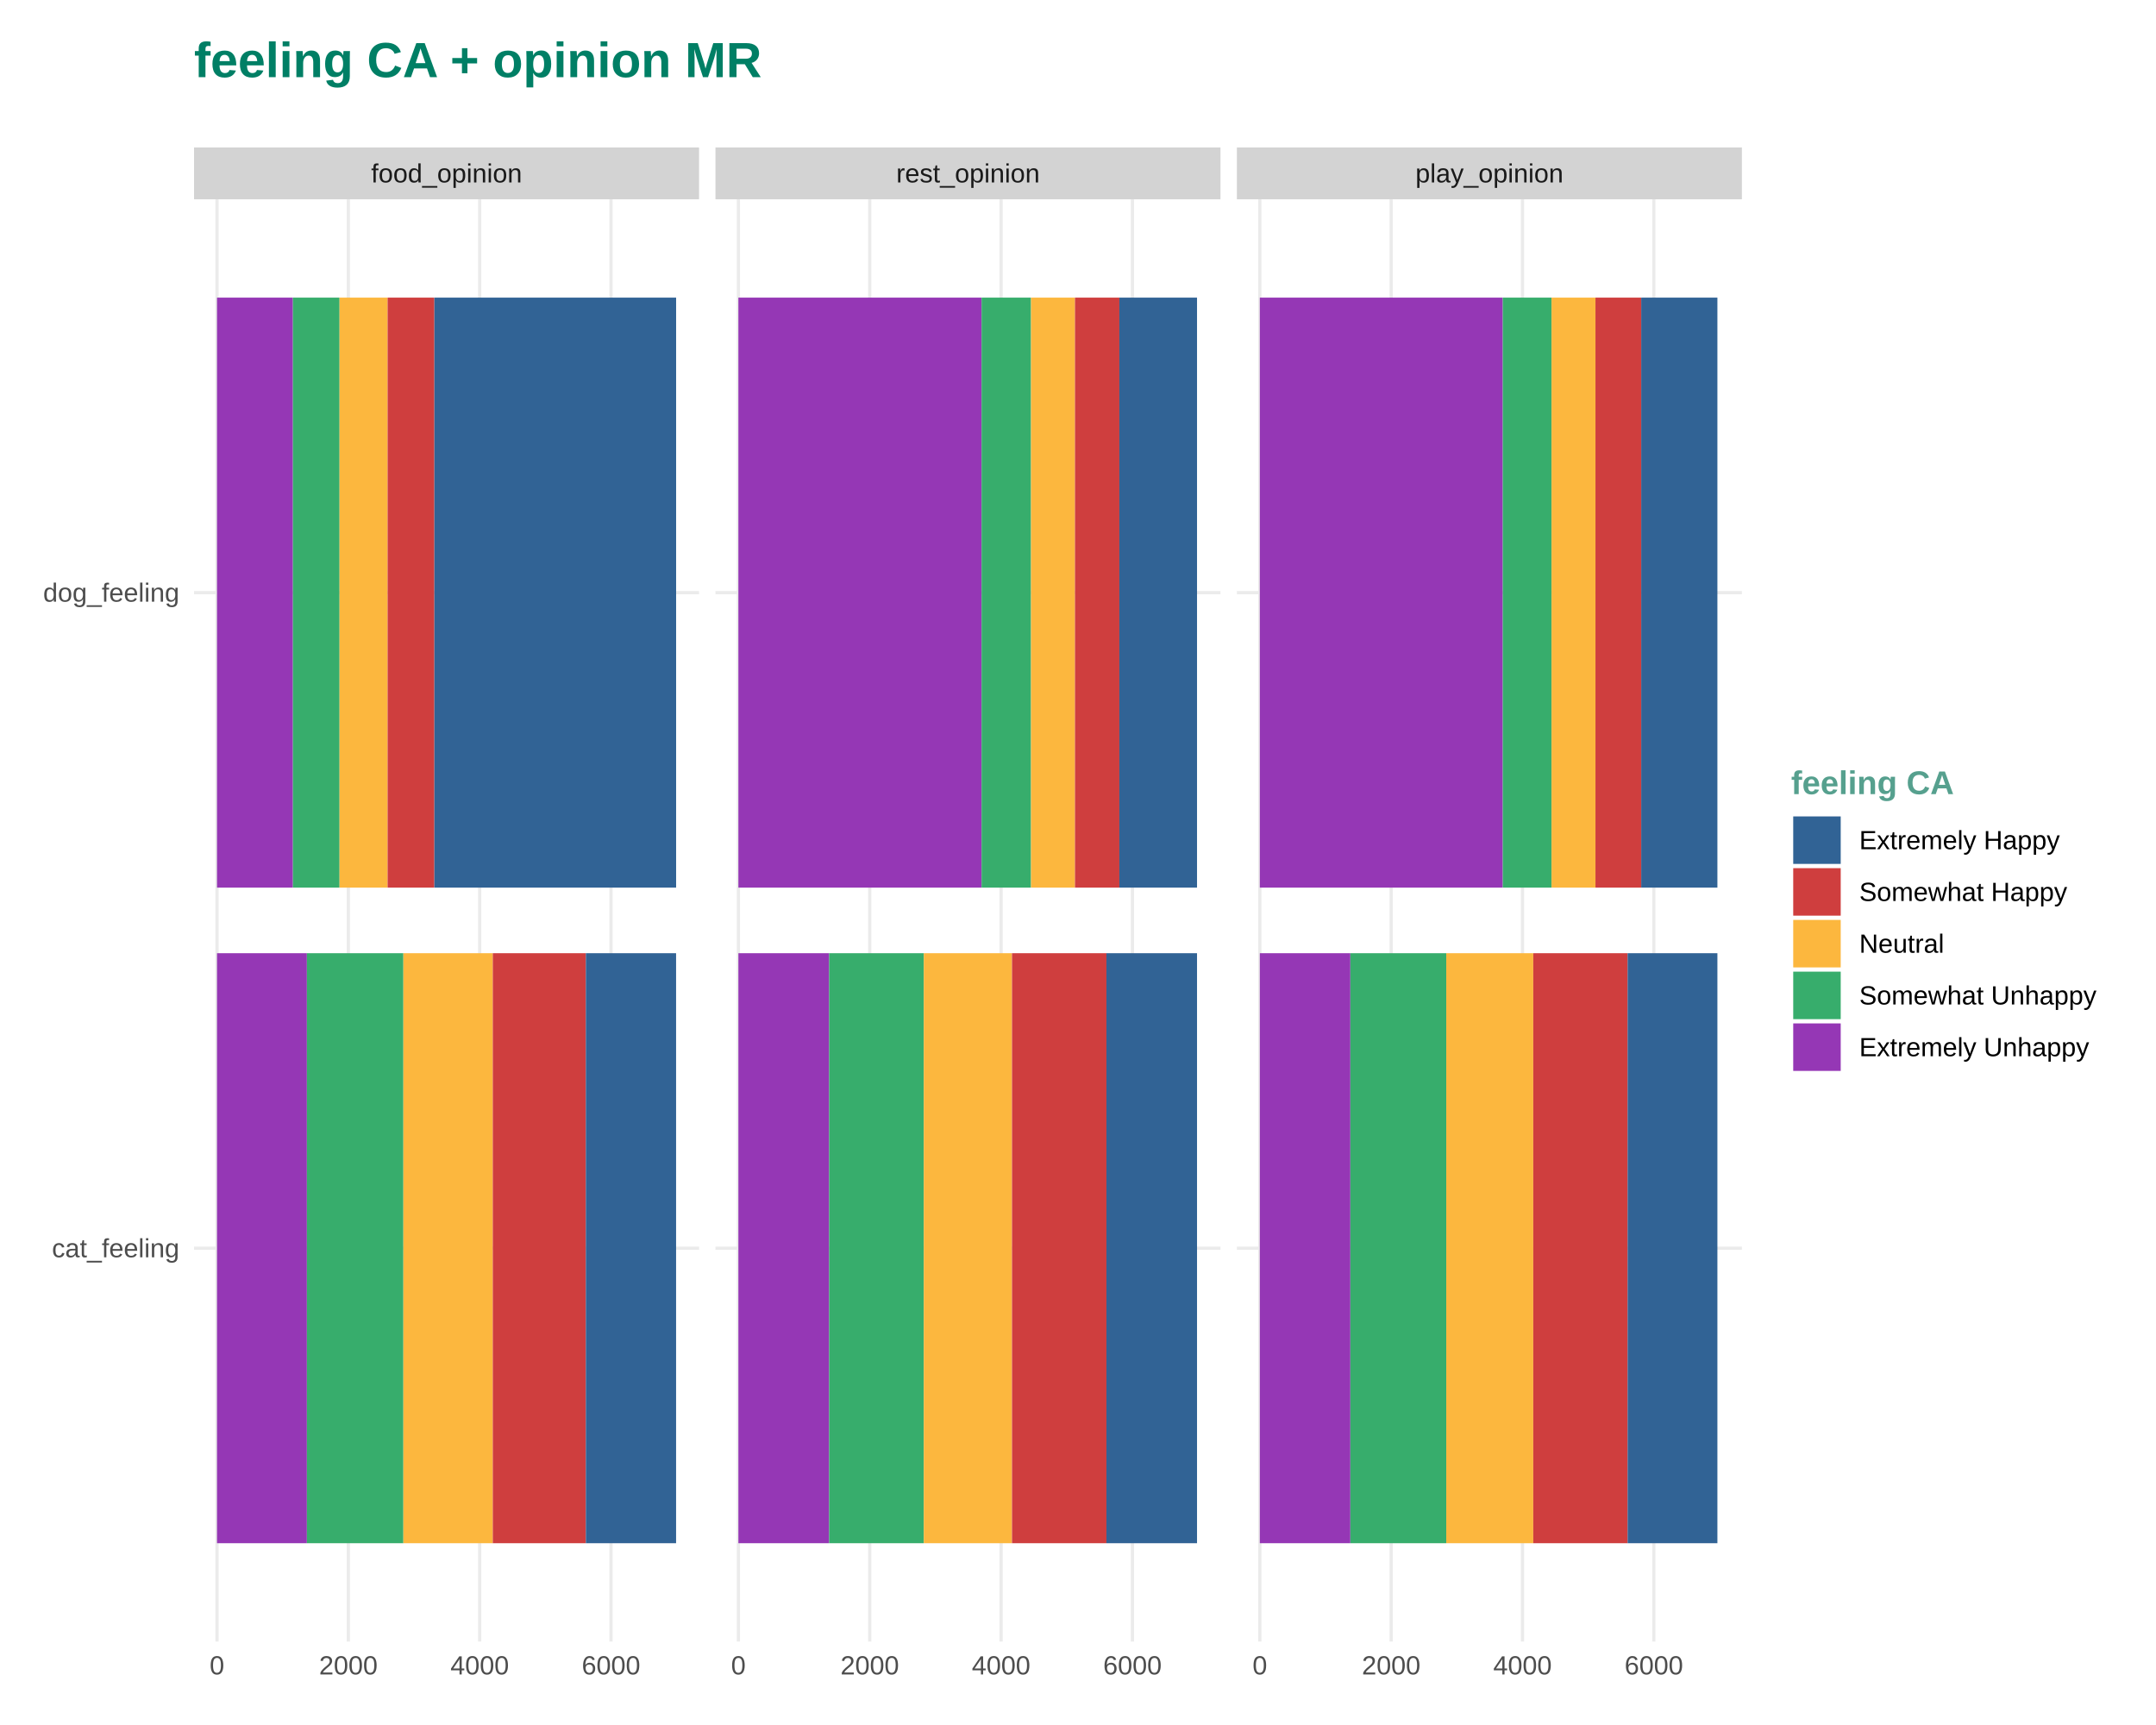
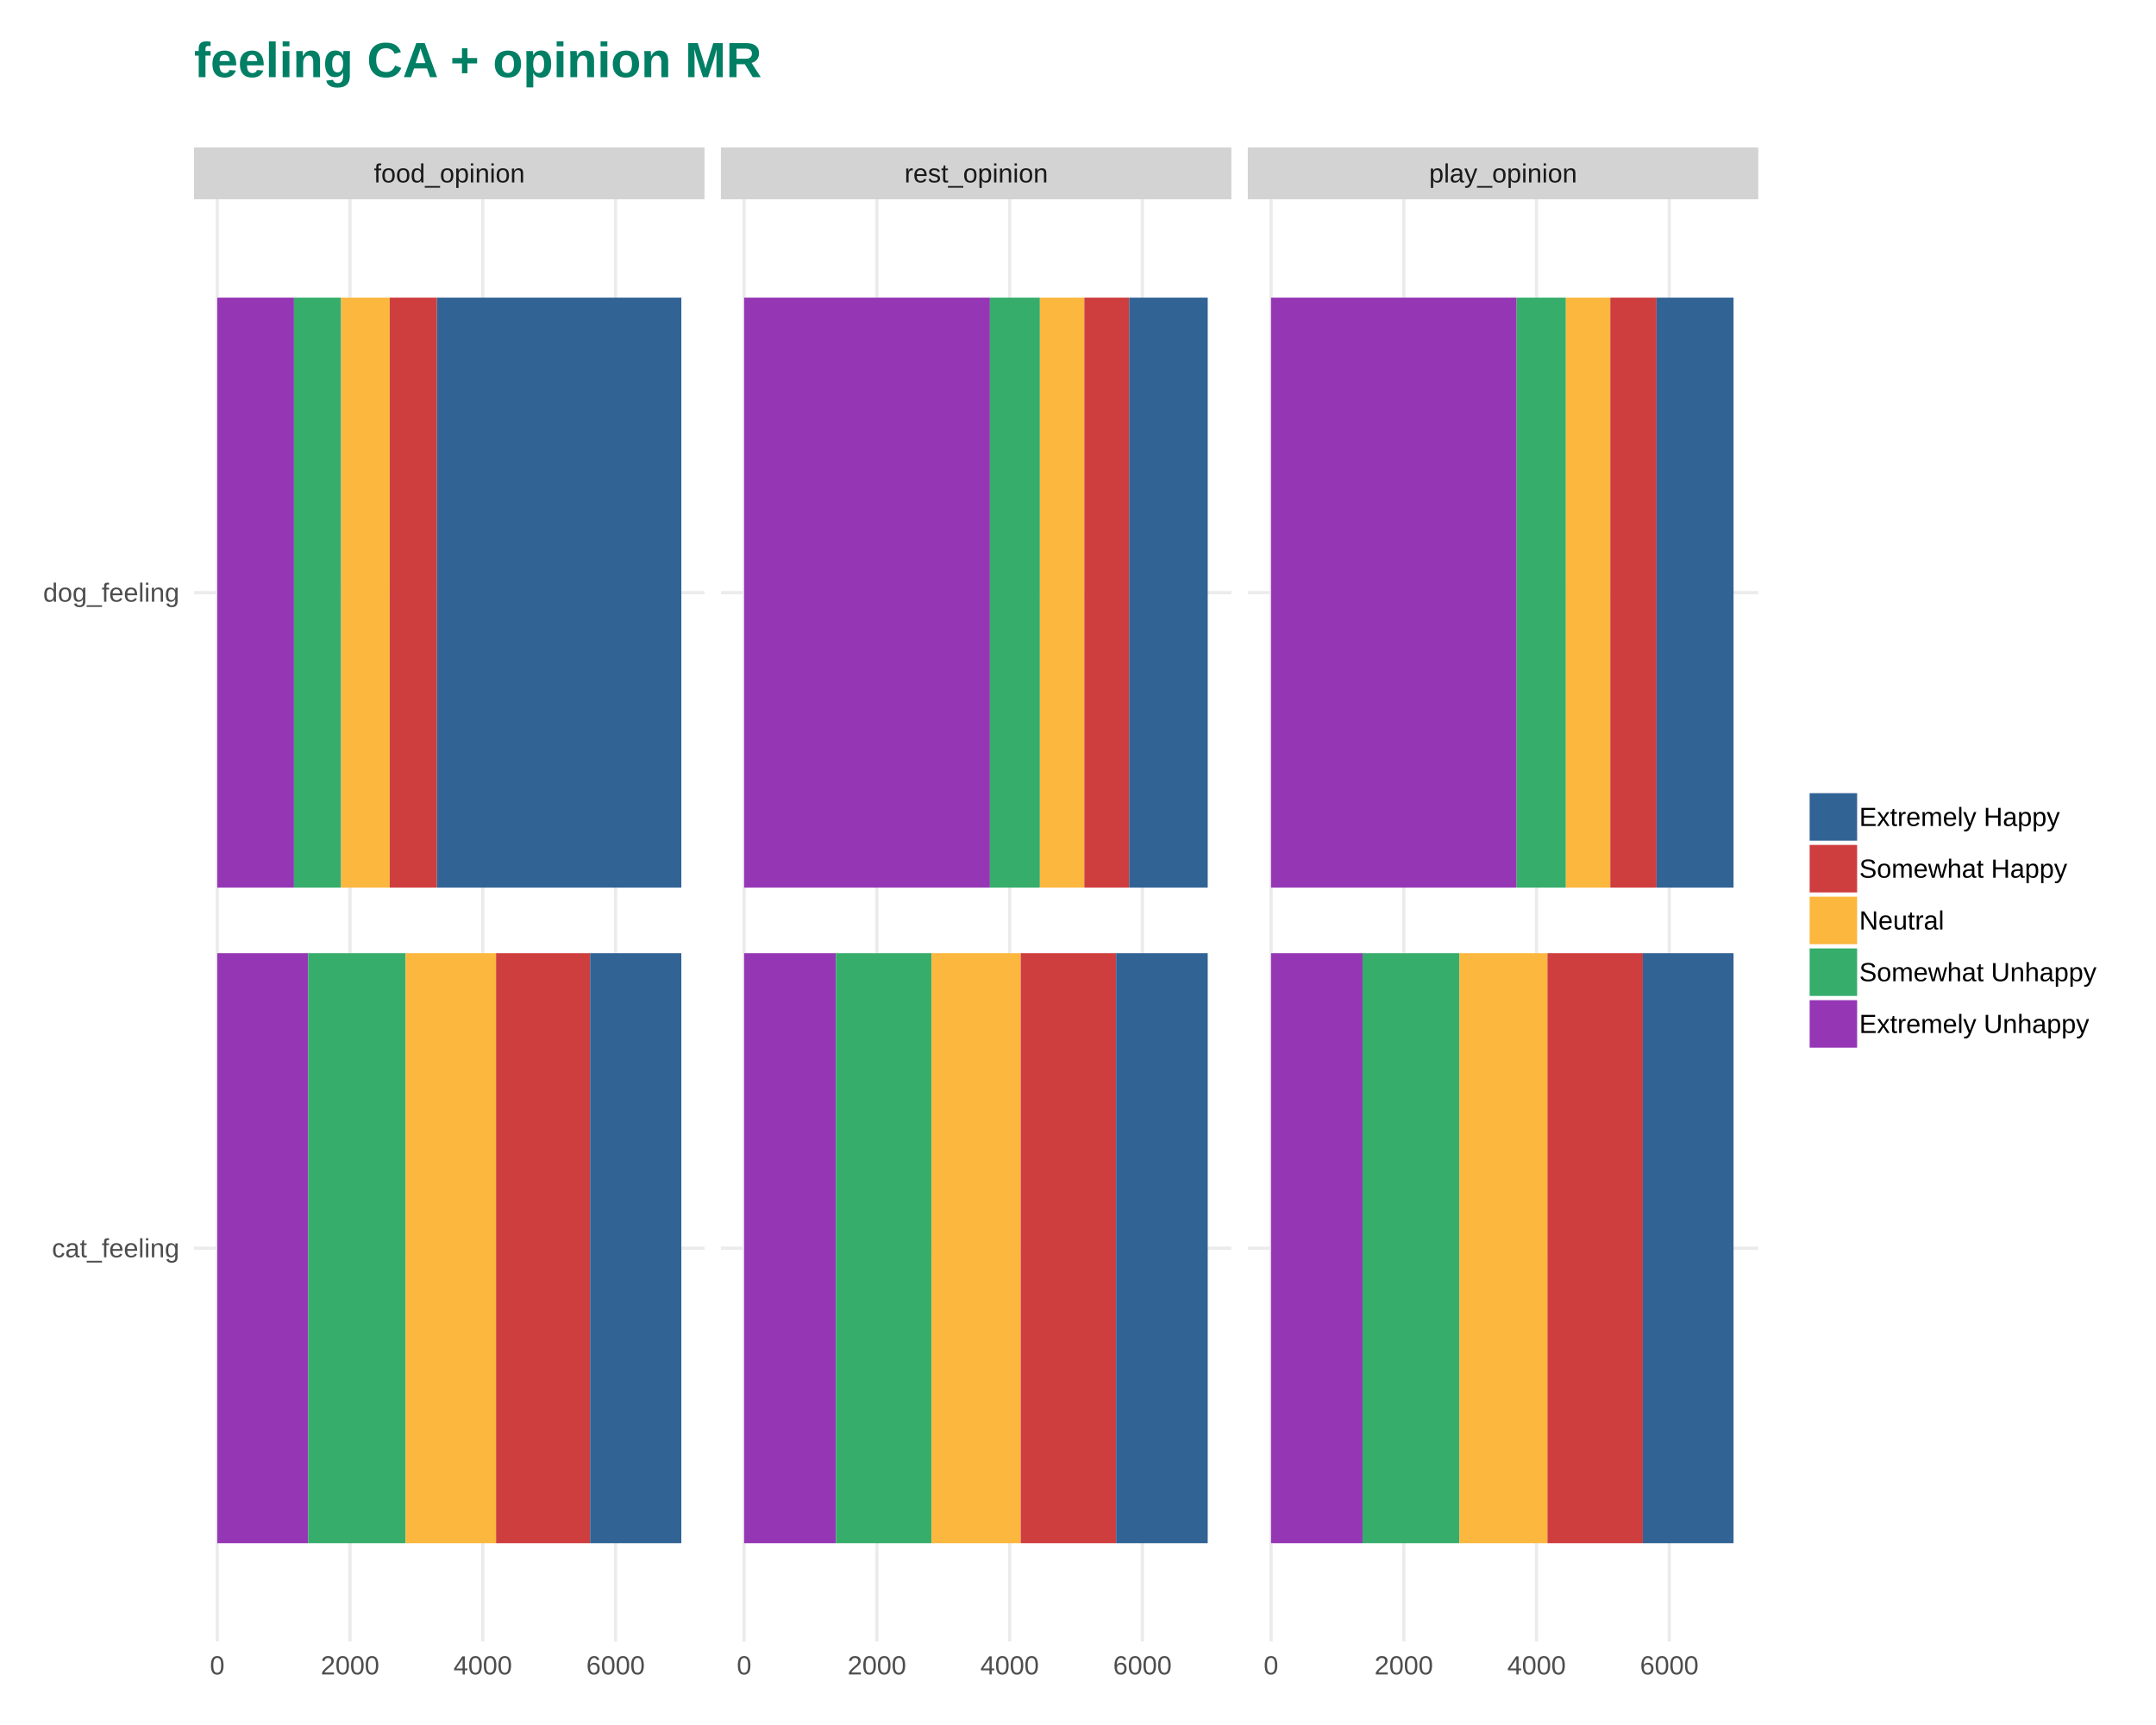
<svg xmlns="http://www.w3.org/2000/svg" viewBox="0 0 720.00 576.00">
  <defs>
    <style type="text/css">
    line, polyline, polygon, path, rect, circle {
      fill: none;
      stroke: #000000;
      stroke-linecap: round;
      stroke-linejoin: round;
      stroke-miterlimit: 10.00;
    }
  </style>
  </defs>
  <rect width="100%" height="100%" style="stroke: none; fill: #FFFFFF;" />
  <defs>
-     <clipPath id="cpNjQuODB8MjMzLjQ1fDU0OC4xNHw2Ni41NQ==">
-       <rect x="64.80" y="66.55" width="168.65" height="481.59" />
+     <clipPath id="cpNjQuODB8MjM1LjI4fDU0OC4xNHw2Ni41NQ==">
+       <rect x="64.80" y="66.55" width="170.47" height="481.59" />
    </clipPath>
  </defs>
-   <polyline points="64.80,416.79 233.45,416.79 " style="stroke-width: 1.07; stroke: #EBEBEB; stroke-linecap: butt;" clip-path="url(#cpNjQuODB8MjMzLjQ1fDU0OC4xNHw2Ni41NQ==)" />
-   <polyline points="64.80,197.89 233.45,197.89 " style="stroke-width: 1.07; stroke: #EBEBEB; stroke-linecap: butt;" clip-path="url(#cpNjQuODB8MjMzLjQ1fDU0OC4xNHw2Ni41NQ==)" />
-   <polyline points="72.47,548.14 72.47,66.55 " style="stroke-width: 1.07; stroke: #EBEBEB; stroke-linecap: butt;" clip-path="url(#cpNjQuODB8MjMzLjQ1fDU0OC4xNHw2Ni41NQ==)" />
-   <polyline points="116.33,548.14 116.33,66.55 " style="stroke-width: 1.07; stroke: #EBEBEB; stroke-linecap: butt;" clip-path="url(#cpNjQuODB8MjMzLjQ1fDU0OC4xNHw2Ni41NQ==)" />
-   <polyline points="160.19,548.14 160.19,66.55 " style="stroke-width: 1.07; stroke: #EBEBEB; stroke-linecap: butt;" clip-path="url(#cpNjQuODB8MjMzLjQ1fDU0OC4xNHw2Ni41NQ==)" />
-   <polyline points="204.05,548.14 204.05,66.55 " style="stroke-width: 1.07; stroke: #EBEBEB; stroke-linecap: butt;" clip-path="url(#cpNjQuODB8MjMzLjQ1fDU0OC4xNHw2Ni41NQ==)" />
-   <rect x="72.47" y="318.29" width="30.02" height="197.01" style="stroke-width: 1.07; stroke: none; stroke-linecap: butt; fill: #9537B5;" clip-path="url(#cpNjQuODB8MjMzLjQ1fDU0OC4xNHw2Ni41NQ==)" />
-   <rect x="102.49" y="318.29" width="32.22" height="197.01" style="stroke-width: 1.07; stroke: none; stroke-linecap: butt; fill: #37AD6C;" clip-path="url(#cpNjQuODB8MjMzLjQ1fDU0OC4xNHw2Ni41NQ==)" />
-   <rect x="134.71" y="318.29" width="29.87" height="197.01" style="stroke-width: 1.07; stroke: none; stroke-linecap: butt; fill: #FCB73E;" clip-path="url(#cpNjQuODB8MjMzLjQ1fDU0OC4xNHw2Ni41NQ==)" />
-   <rect x="164.57" y="318.29" width="31.08" height="197.01" style="stroke-width: 1.07; stroke: none; stroke-linecap: butt; fill: #CF3E3E;" clip-path="url(#cpNjQuODB8MjMzLjQ1fDU0OC4xNHw2Ni41NQ==)" />
-   <rect x="195.65" y="318.29" width="30.13" height="197.01" style="stroke-width: 1.07; stroke: none; stroke-linecap: butt; fill: #316395;" clip-path="url(#cpNjQuODB8MjMzLjQ1fDU0OC4xNHw2Ni41NQ==)" />
-   <rect x="72.47" y="99.38" width="25.35" height="197.01" style="stroke-width: 1.07; stroke: none; stroke-linecap: butt; fill: #9537B5;" clip-path="url(#cpNjQuODB8MjMzLjQ1fDU0OC4xNHw2Ni41NQ==)" />
-   <rect x="97.82" y="99.38" width="15.57" height="197.01" style="stroke-width: 1.07; stroke: none; stroke-linecap: butt; fill: #37AD6C;" clip-path="url(#cpNjQuODB8MjMzLjQ1fDU0OC4xNHw2Ni41NQ==)" />
-   <rect x="113.39" y="99.38" width="16.05" height="197.01" style="stroke-width: 1.07; stroke: none; stroke-linecap: butt; fill: #FCB73E;" clip-path="url(#cpNjQuODB8MjMzLjQ1fDU0OC4xNHw2Ni41NQ==)" />
-   <rect x="129.44" y="99.38" width="15.61" height="197.01" style="stroke-width: 1.07; stroke: none; stroke-linecap: butt; fill: #CF3E3E;" clip-path="url(#cpNjQuODB8MjMzLjQ1fDU0OC4xNHw2Ni41NQ==)" />
-   <rect x="145.06" y="99.38" width="80.73" height="197.01" style="stroke-width: 1.07; stroke: none; stroke-linecap: butt; fill: #316395;" clip-path="url(#cpNjQuODB8MjMzLjQ1fDU0OC4xNHw2Ni41NQ==)" />
+   <polyline points="64.80,416.79 235.28,416.79 " style="stroke-width: 1.07; stroke: #EBEBEB; stroke-linecap: butt;" clip-path="url(#cpNjQuODB8MjM1LjI4fDU0OC4xNHw2Ni41NQ==)" />
+   <polyline points="64.80,197.89 235.28,197.89 " style="stroke-width: 1.07; stroke: #EBEBEB; stroke-linecap: butt;" clip-path="url(#cpNjQuODB8MjM1LjI4fDU0OC4xNHw2Ni41NQ==)" />
+   <polyline points="72.55,548.14 72.55,66.55 " style="stroke-width: 1.07; stroke: #EBEBEB; stroke-linecap: butt;" clip-path="url(#cpNjQuODB8MjM1LjI4fDU0OC4xNHw2Ni41NQ==)" />
+   <polyline points="116.89,548.14 116.89,66.55 " style="stroke-width: 1.07; stroke: #EBEBEB; stroke-linecap: butt;" clip-path="url(#cpNjQuODB8MjM1LjI4fDU0OC4xNHw2Ni41NQ==)" />
+   <polyline points="161.22,548.14 161.22,66.55 " style="stroke-width: 1.07; stroke: #EBEBEB; stroke-linecap: butt;" clip-path="url(#cpNjQuODB8MjM1LjI4fDU0OC4xNHw2Ni41NQ==)" />
+   <polyline points="205.56,548.14 205.56,66.55 " style="stroke-width: 1.07; stroke: #EBEBEB; stroke-linecap: butt;" clip-path="url(#cpNjQuODB8MjM1LjI4fDU0OC4xNHw2Ni41NQ==)" />
+   <rect x="72.55" y="318.29" width="30.35" height="197.01" style="stroke-width: 1.07; stroke: none; stroke-linecap: butt; fill: #9537B5;" clip-path="url(#cpNjQuODB8MjM1LjI4fDU0OC4xNHw2Ni41NQ==)" />
+   <rect x="102.90" y="318.29" width="32.56" height="197.01" style="stroke-width: 1.07; stroke: none; stroke-linecap: butt; fill: #37AD6C;" clip-path="url(#cpNjQuODB8MjM1LjI4fDU0OC4xNHw2Ni41NQ==)" />
+   <rect x="135.46" y="318.29" width="30.19" height="197.01" style="stroke-width: 1.07; stroke: none; stroke-linecap: butt; fill: #FCB73E;" clip-path="url(#cpNjQuODB8MjM1LjI4fDU0OC4xNHw2Ni41NQ==)" />
+   <rect x="165.66" y="318.29" width="31.41" height="197.01" style="stroke-width: 1.07; stroke: none; stroke-linecap: butt; fill: #CF3E3E;" clip-path="url(#cpNjQuODB8MjM1LjI4fDU0OC4xNHw2Ni41NQ==)" />
+   <rect x="197.07" y="318.29" width="30.46" height="197.01" style="stroke-width: 1.07; stroke: none; stroke-linecap: butt; fill: #316395;" clip-path="url(#cpNjQuODB8MjM1LjI4fDU0OC4xNHw2Ni41NQ==)" />
+   <rect x="72.55" y="99.38" width="25.63" height="197.01" style="stroke-width: 1.07; stroke: none; stroke-linecap: butt; fill: #9537B5;" clip-path="url(#cpNjQuODB8MjM1LjI4fDU0OC4xNHw2Ni41NQ==)" />
+   <rect x="98.18" y="99.38" width="15.74" height="197.01" style="stroke-width: 1.07; stroke: none; stroke-linecap: butt; fill: #37AD6C;" clip-path="url(#cpNjQuODB8MjM1LjI4fDU0OC4xNHw2Ni41NQ==)" />
+   <rect x="113.91" y="99.38" width="16.23" height="197.01" style="stroke-width: 1.07; stroke: none; stroke-linecap: butt; fill: #FCB73E;" clip-path="url(#cpNjQuODB8MjM1LjI4fDU0OC4xNHw2Ni41NQ==)" />
+   <rect x="130.14" y="99.38" width="15.78" height="197.01" style="stroke-width: 1.07; stroke: none; stroke-linecap: butt; fill: #CF3E3E;" clip-path="url(#cpNjQuODB8MjM1LjI4fDU0OC4xNHw2Ni41NQ==)" />
+   <rect x="145.93" y="99.38" width="81.60" height="197.01" style="stroke-width: 1.07; stroke: none; stroke-linecap: butt; fill: #316395;" clip-path="url(#cpNjQuODB8MjM1LjI4fDU0OC4xNHw2Ni41NQ==)" />
  <defs>
    <clipPath id="cpMC4wMHw3MjAuMDB8NTc2LjAwfDAuMDA=">
      <rect x="0.00" y="0.00" width="720.00" height="576.00" />
    </clipPath>
  </defs>
  <defs>
-     <clipPath id="cpMjM4LjkzfDQwNy41OHw1NDguMTR8NjYuNTU=">
-       <rect x="238.93" y="66.55" width="168.65" height="481.59" />
+     <clipPath id="cpMjQwLjc1fDQxMS4yM3w1NDguMTR8NjYuNTU=">
+       <rect x="240.75" y="66.55" width="170.47" height="481.59" />
    </clipPath>
  </defs>
-   <polyline points="238.93,416.79 407.58,416.79 " style="stroke-width: 1.07; stroke: #EBEBEB; stroke-linecap: butt;" clip-path="url(#cpMjM4LjkzfDQwNy41OHw1NDguMTR8NjYuNTU=)" />
-   <polyline points="238.93,197.89 407.58,197.89 " style="stroke-width: 1.07; stroke: #EBEBEB; stroke-linecap: butt;" clip-path="url(#cpMjM4LjkzfDQwNy41OHw1NDguMTR8NjYuNTU=)" />
-   <polyline points="246.59,548.14 246.59,66.55 " style="stroke-width: 1.07; stroke: #EBEBEB; stroke-linecap: butt;" clip-path="url(#cpMjM4LjkzfDQwNy41OHw1NDguMTR8NjYuNTU=)" />
-   <polyline points="290.45,548.14 290.45,66.55 " style="stroke-width: 1.07; stroke: #EBEBEB; stroke-linecap: butt;" clip-path="url(#cpMjM4LjkzfDQwNy41OHw1NDguMTR8NjYuNTU=)" />
-   <polyline points="334.32,548.14 334.32,66.55 " style="stroke-width: 1.07; stroke: #EBEBEB; stroke-linecap: butt;" clip-path="url(#cpMjM4LjkzfDQwNy41OHw1NDguMTR8NjYuNTU=)" />
-   <polyline points="378.18,548.14 378.18,66.55 " style="stroke-width: 1.07; stroke: #EBEBEB; stroke-linecap: butt;" clip-path="url(#cpMjM4LjkzfDQwNy41OHw1NDguMTR8NjYuNTU=)" />
-   <rect x="246.59" y="318.29" width="30.31" height="197.01" style="stroke-width: 1.07; stroke: none; stroke-linecap: butt; fill: #9537B5;" clip-path="url(#cpMjM4LjkzfDQwNy41OHw1NDguMTR8NjYuNTU=)" />
-   <rect x="276.90" y="318.29" width="31.60" height="197.01" style="stroke-width: 1.07; stroke: none; stroke-linecap: butt; fill: #37AD6C;" clip-path="url(#cpMjM4LjkzfDQwNy41OHw1NDguMTR8NjYuNTU=)" />
-   <rect x="308.50" y="318.29" width="29.45" height="197.01" style="stroke-width: 1.07; stroke: none; stroke-linecap: butt; fill: #FCB73E;" clip-path="url(#cpMjM4LjkzfDQwNy41OHw1NDguMTR8NjYuNTU=)" />
-   <rect x="337.96" y="318.29" width="31.54" height="197.01" style="stroke-width: 1.07; stroke: none; stroke-linecap: butt; fill: #CF3E3E;" clip-path="url(#cpMjM4LjkzfDQwNy41OHw1NDguMTR8NjYuNTU=)" />
-   <rect x="369.49" y="318.29" width="30.26" height="197.01" style="stroke-width: 1.07; stroke: none; stroke-linecap: butt; fill: #316395;" clip-path="url(#cpMjM4LjkzfDQwNy41OHw1NDguMTR8NjYuNTU=)" />
-   <rect x="246.59" y="99.38" width="81.21" height="197.01" style="stroke-width: 1.07; stroke: none; stroke-linecap: butt; fill: #9537B5;" clip-path="url(#cpMjM4LjkzfDQwNy41OHw1NDguMTR8NjYuNTU=)" />
-   <rect x="327.80" y="99.38" width="16.51" height="197.01" style="stroke-width: 1.07; stroke: none; stroke-linecap: butt; fill: #37AD6C;" clip-path="url(#cpMjM4LjkzfDQwNy41OHw1NDguMTR8NjYuNTU=)" />
-   <rect x="344.32" y="99.38" width="14.67" height="197.01" style="stroke-width: 1.07; stroke: none; stroke-linecap: butt; fill: #FCB73E;" clip-path="url(#cpMjM4LjkzfDQwNy41OHw1NDguMTR8NjYuNTU=)" />
-   <rect x="358.99" y="99.38" width="14.83" height="197.01" style="stroke-width: 1.07; stroke: none; stroke-linecap: butt; fill: #CF3E3E;" clip-path="url(#cpMjM4LjkzfDQwNy41OHw1NDguMTR8NjYuNTU=)" />
-   <rect x="373.81" y="99.38" width="25.94" height="197.01" style="stroke-width: 1.07; stroke: none; stroke-linecap: butt; fill: #316395;" clip-path="url(#cpMjM4LjkzfDQwNy41OHw1NDguMTR8NjYuNTU=)" />
+   <polyline points="240.75,416.79 411.23,416.79 " style="stroke-width: 1.07; stroke: #EBEBEB; stroke-linecap: butt;" clip-path="url(#cpMjQwLjc1fDQxMS4yM3w1NDguMTR8NjYuNTU=)" />
+   <polyline points="240.75,197.89 411.23,197.89 " style="stroke-width: 1.07; stroke: #EBEBEB; stroke-linecap: butt;" clip-path="url(#cpMjQwLjc1fDQxMS4yM3w1NDguMTR8NjYuNTU=)" />
+   <polyline points="248.50,548.14 248.50,66.55 " style="stroke-width: 1.07; stroke: #EBEBEB; stroke-linecap: butt;" clip-path="url(#cpMjQwLjc1fDQxMS4yM3w1NDguMTR8NjYuNTU=)" />
+   <polyline points="292.84,548.14 292.84,66.55 " style="stroke-width: 1.07; stroke: #EBEBEB; stroke-linecap: butt;" clip-path="url(#cpMjQwLjc1fDQxMS4yM3w1NDguMTR8NjYuNTU=)" />
+   <polyline points="337.18,548.14 337.18,66.55 " style="stroke-width: 1.07; stroke: #EBEBEB; stroke-linecap: butt;" clip-path="url(#cpMjQwLjc1fDQxMS4yM3w1NDguMTR8NjYuNTU=)" />
+   <polyline points="381.51,548.14 381.51,66.55 " style="stroke-width: 1.07; stroke: #EBEBEB; stroke-linecap: butt;" clip-path="url(#cpMjQwLjc1fDQxMS4yM3w1NDguMTR8NjYuNTU=)" />
+   <rect x="248.50" y="318.29" width="30.64" height="197.01" style="stroke-width: 1.07; stroke: none; stroke-linecap: butt; fill: #9537B5;" clip-path="url(#cpMjQwLjc1fDQxMS4yM3w1NDguMTR8NjYuNTU=)" />
+   <rect x="279.14" y="318.29" width="31.94" height="197.01" style="stroke-width: 1.07; stroke: none; stroke-linecap: butt; fill: #37AD6C;" clip-path="url(#cpMjQwLjc1fDQxMS4yM3w1NDguMTR8NjYuNTU=)" />
+   <rect x="311.08" y="318.29" width="29.77" height="197.01" style="stroke-width: 1.07; stroke: none; stroke-linecap: butt; fill: #FCB73E;" clip-path="url(#cpMjQwLjc1fDQxMS4yM3w1NDguMTR8NjYuNTU=)" />
+   <rect x="340.86" y="318.29" width="31.88" height="197.01" style="stroke-width: 1.07; stroke: none; stroke-linecap: butt; fill: #CF3E3E;" clip-path="url(#cpMjQwLjc1fDQxMS4yM3w1NDguMTR8NjYuNTU=)" />
+   <rect x="372.73" y="318.29" width="30.59" height="197.01" style="stroke-width: 1.07; stroke: none; stroke-linecap: butt; fill: #316395;" clip-path="url(#cpMjQwLjc1fDQxMS4yM3w1NDguMTR8NjYuNTU=)" />
+   <rect x="248.50" y="99.38" width="82.09" height="197.01" style="stroke-width: 1.07; stroke: none; stroke-linecap: butt; fill: #9537B5;" clip-path="url(#cpMjQwLjc1fDQxMS4yM3w1NDguMTR8NjYuNTU=)" />
+   <rect x="330.59" y="99.38" width="16.69" height="197.01" style="stroke-width: 1.07; stroke: none; stroke-linecap: butt; fill: #37AD6C;" clip-path="url(#cpMjQwLjc1fDQxMS4yM3w1NDguMTR8NjYuNTU=)" />
+   <rect x="347.28" y="99.38" width="14.83" height="197.01" style="stroke-width: 1.07; stroke: none; stroke-linecap: butt; fill: #FCB73E;" clip-path="url(#cpMjQwLjc1fDQxMS4yM3w1NDguMTR8NjYuNTU=)" />
+   <rect x="362.11" y="99.38" width="14.99" height="197.01" style="stroke-width: 1.07; stroke: none; stroke-linecap: butt; fill: #CF3E3E;" clip-path="url(#cpMjQwLjc1fDQxMS4yM3w1NDguMTR8NjYuNTU=)" />
+   <rect x="377.10" y="99.38" width="26.22" height="197.01" style="stroke-width: 1.07; stroke: none; stroke-linecap: butt; fill: #316395;" clip-path="url(#cpMjQwLjc1fDQxMS4yM3w1NDguMTR8NjYuNTU=)" />
  <defs>
    <clipPath id="cpMC4wMHw3MjAuMDB8NTc2LjAwfDAuMDA=">
      <rect x="0.00" y="0.00" width="720.00" height="576.00" />
    </clipPath>
  </defs>
  <defs>
-     <clipPath id="cpNDEzLjA2fDU4MS43MHw1NDguMTR8NjYuNTU=">
-       <rect x="413.06" y="66.55" width="168.65" height="481.59" />
+     <clipPath id="cpNDE2LjcxfDU4Ny4xOHw1NDguMTR8NjYuNTU=">
+       <rect x="416.71" y="66.55" width="170.47" height="481.59" />
    </clipPath>
  </defs>
-   <polyline points="413.06,416.79 581.70,416.79 " style="stroke-width: 1.07; stroke: #EBEBEB; stroke-linecap: butt;" clip-path="url(#cpNDEzLjA2fDU4MS43MHw1NDguMTR8NjYuNTU=)" />
-   <polyline points="413.06,197.89 581.70,197.89 " style="stroke-width: 1.07; stroke: #EBEBEB; stroke-linecap: butt;" clip-path="url(#cpNDEzLjA2fDU4MS43MHw1NDguMTR8NjYuNTU=)" />
-   <polyline points="420.72,548.14 420.72,66.55 " style="stroke-width: 1.07; stroke: #EBEBEB; stroke-linecap: butt;" clip-path="url(#cpNDEzLjA2fDU4MS43MHw1NDguMTR8NjYuNTU=)" />
-   <polyline points="464.58,548.14 464.58,66.55 " style="stroke-width: 1.07; stroke: #EBEBEB; stroke-linecap: butt;" clip-path="url(#cpNDEzLjA2fDU4MS43MHw1NDguMTR8NjYuNTU=)" />
-   <polyline points="508.44,548.14 508.44,66.55 " style="stroke-width: 1.07; stroke: #EBEBEB; stroke-linecap: butt;" clip-path="url(#cpNDEzLjA2fDU4MS43MHw1NDguMTR8NjYuNTU=)" />
-   <polyline points="552.30,548.14 552.30,66.55 " style="stroke-width: 1.07; stroke: #EBEBEB; stroke-linecap: butt;" clip-path="url(#cpNDEzLjA2fDU4MS43MHw1NDguMTR8NjYuNTU=)" />
-   <rect x="420.72" y="318.29" width="30.24" height="197.01" style="stroke-width: 1.07; stroke: none; stroke-linecap: butt; fill: #9537B5;" clip-path="url(#cpNDEzLjA2fDU4MS43MHw1NDguMTR8NjYuNTU=)" />
-   <rect x="450.96" y="318.29" width="32.02" height="197.01" style="stroke-width: 1.07; stroke: none; stroke-linecap: butt; fill: #37AD6C;" clip-path="url(#cpNDEzLjA2fDU4MS43MHw1NDguMTR8NjYuNTU=)" />
-   <rect x="482.98" y="318.29" width="29.06" height="197.01" style="stroke-width: 1.07; stroke: none; stroke-linecap: butt; fill: #FCB73E;" clip-path="url(#cpNDEzLjA2fDU4MS43MHw1NDguMTR8NjYuNTU=)" />
-   <rect x="512.04" y="318.29" width="31.51" height="197.01" style="stroke-width: 1.07; stroke: none; stroke-linecap: butt; fill: #CF3E3E;" clip-path="url(#cpNDEzLjA2fDU4MS43MHw1NDguMTR8NjYuNTU=)" />
-   <rect x="543.55" y="318.29" width="29.98" height="197.01" style="stroke-width: 1.07; stroke: none; stroke-linecap: butt; fill: #316395;" clip-path="url(#cpNDEzLjA2fDU4MS43MHw1NDguMTR8NjYuNTU=)" />
-   <rect x="420.72" y="99.38" width="81.14" height="197.01" style="stroke-width: 1.07; stroke: none; stroke-linecap: butt; fill: #9537B5;" clip-path="url(#cpNDEzLjA2fDU4MS43MHw1NDguMTR8NjYuNTU=)" />
-   <rect x="501.86" y="99.38" width="16.27" height="197.01" style="stroke-width: 1.07; stroke: none; stroke-linecap: butt; fill: #37AD6C;" clip-path="url(#cpNDEzLjA2fDU4MS43MHw1NDguMTR8NjYuNTU=)" />
-   <rect x="518.14" y="99.38" width="14.67" height="197.01" style="stroke-width: 1.07; stroke: none; stroke-linecap: butt; fill: #FCB73E;" clip-path="url(#cpNDEzLjA2fDU4MS43MHw1NDguMTR8NjYuNTU=)" />
-   <rect x="532.81" y="99.38" width="15.29" height="197.01" style="stroke-width: 1.07; stroke: none; stroke-linecap: butt; fill: #CF3E3E;" clip-path="url(#cpNDEzLjA2fDU4MS43MHw1NDguMTR8NjYuNTU=)" />
-   <rect x="548.09" y="99.38" width="25.44" height="197.01" style="stroke-width: 1.07; stroke: none; stroke-linecap: butt; fill: #316395;" clip-path="url(#cpNDEzLjA2fDU4MS43MHw1NDguMTR8NjYuNTU=)" />
+   <polyline points="416.71,416.79 587.18,416.79 " style="stroke-width: 1.07; stroke: #EBEBEB; stroke-linecap: butt;" clip-path="url(#cpNDE2LjcxfDU4Ny4xOHw1NDguMTR8NjYuNTU=)" />
+   <polyline points="416.71,197.89 587.18,197.89 " style="stroke-width: 1.07; stroke: #EBEBEB; stroke-linecap: butt;" clip-path="url(#cpNDE2LjcxfDU4Ny4xOHw1NDguMTR8NjYuNTU=)" />
+   <polyline points="424.46,548.14 424.46,66.55 " style="stroke-width: 1.07; stroke: #EBEBEB; stroke-linecap: butt;" clip-path="url(#cpNDE2LjcxfDU4Ny4xOHw1NDguMTR8NjYuNTU=)" />
+   <polyline points="468.79,548.14 468.79,66.55 " style="stroke-width: 1.07; stroke: #EBEBEB; stroke-linecap: butt;" clip-path="url(#cpNDE2LjcxfDU4Ny4xOHw1NDguMTR8NjYuNTU=)" />
+   <polyline points="513.13,548.14 513.13,66.55 " style="stroke-width: 1.07; stroke: #EBEBEB; stroke-linecap: butt;" clip-path="url(#cpNDE2LjcxfDU4Ny4xOHw1NDguMTR8NjYuNTU=)" />
+   <polyline points="557.47,548.14 557.47,66.55 " style="stroke-width: 1.07; stroke: #EBEBEB; stroke-linecap: butt;" clip-path="url(#cpNDE2LjcxfDU4Ny4xOHw1NDguMTR8NjYuNTU=)" />
+   <rect x="424.46" y="318.29" width="30.57" height="197.01" style="stroke-width: 1.07; stroke: none; stroke-linecap: butt; fill: #9537B5;" clip-path="url(#cpNDE2LjcxfDU4Ny4xOHw1NDguMTR8NjYuNTU=)" />
+   <rect x="455.03" y="318.29" width="32.37" height="197.01" style="stroke-width: 1.07; stroke: none; stroke-linecap: butt; fill: #37AD6C;" clip-path="url(#cpNDE2LjcxfDU4Ny4xOHw1NDguMTR8NjYuNTU=)" />
+   <rect x="487.39" y="318.29" width="29.37" height="197.01" style="stroke-width: 1.07; stroke: none; stroke-linecap: butt; fill: #FCB73E;" clip-path="url(#cpNDE2LjcxfDU4Ny4xOHw1NDguMTR8NjYuNTU=)" />
+   <rect x="516.77" y="318.29" width="31.86" height="197.01" style="stroke-width: 1.07; stroke: none; stroke-linecap: butt; fill: #CF3E3E;" clip-path="url(#cpNDE2LjcxfDU4Ny4xOHw1NDguMTR8NjYuNTU=)" />
+   <rect x="548.62" y="318.29" width="30.30" height="197.01" style="stroke-width: 1.07; stroke: none; stroke-linecap: butt; fill: #316395;" clip-path="url(#cpNDE2LjcxfDU4Ny4xOHw1NDguMTR8NjYuNTU=)" />
+   <rect x="424.46" y="99.38" width="82.02" height="197.01" style="stroke-width: 1.07; stroke: none; stroke-linecap: butt; fill: #9537B5;" clip-path="url(#cpNDE2LjcxfDU4Ny4xOHw1NDguMTR8NjYuNTU=)" />
+   <rect x="506.48" y="99.38" width="16.45" height="197.01" style="stroke-width: 1.07; stroke: none; stroke-linecap: butt; fill: #37AD6C;" clip-path="url(#cpNDE2LjcxfDU4Ny4xOHw1NDguMTR8NjYuNTU=)" />
+   <rect x="522.93" y="99.38" width="14.83" height="197.01" style="stroke-width: 1.07; stroke: none; stroke-linecap: butt; fill: #FCB73E;" clip-path="url(#cpNDE2LjcxfDU4Ny4xOHw1NDguMTR8NjYuNTU=)" />
+   <rect x="537.76" y="99.38" width="15.45" height="197.01" style="stroke-width: 1.07; stroke: none; stroke-linecap: butt; fill: #CF3E3E;" clip-path="url(#cpNDE2LjcxfDU4Ny4xOHw1NDguMTR8NjYuNTU=)" />
+   <rect x="553.21" y="99.38" width="25.71" height="197.01" style="stroke-width: 1.07; stroke: none; stroke-linecap: butt; fill: #316395;" clip-path="url(#cpNDE2LjcxfDU4Ny4xOHw1NDguMTR8NjYuNTU=)" />
  <defs>
    <clipPath id="cpMC4wMHw3MjAuMDB8NTc2LjAwfDAuMDA=">
      <rect x="0.00" y="0.00" width="720.00" height="576.00" />
    </clipPath>
  </defs>
  <defs>
-     <clipPath id="cpNjQuODB8MjMzLjQ1fDY2LjU1fDQ5LjI1">
-       <rect x="64.80" y="49.25" width="168.65" height="17.30" />
+     <clipPath id="cpNjQuODB8MjM1LjI4fDY2LjU1fDQ5LjI1">
+       <rect x="64.80" y="49.25" width="170.47" height="17.30" />
    </clipPath>
  </defs>
-   <rect x="64.80" y="49.25" width="168.65" height="17.30" style="stroke-width: 1.07; stroke: none; fill: #D3D3D3;" clip-path="url(#cpNjQuODB8MjMzLjQ1fDY2LjU1fDQ5LjI1)" />
-   <g clip-path="url(#cpNjQuODB8MjMzLjQ1fDY2LjU1fDQ5LjI1)">
-     <text x="123.94" y="60.92" style="font-size: 8.80px; fill: #1A1A1A; font-family: Liberation Sans;" textLength="50.36px" lengthAdjust="spacingAndGlyphs">food_opinion</text>
+   <rect x="64.80" y="49.25" width="170.47" height="17.30" style="stroke-width: 1.07; stroke: none; fill: #D3D3D3;" clip-path="url(#cpNjQuODB8MjM1LjI4fDY2LjU1fDQ5LjI1)" />
+   <g clip-path="url(#cpNjQuODB8MjM1LjI4fDY2LjU1fDQ5LjI1)">
+     <text x="124.86" y="60.92" style="font-size: 8.80px; fill: #1A1A1A; font-family: Liberation Sans;" textLength="50.36px" lengthAdjust="spacingAndGlyphs">food_opinion</text>
  </g>
  <defs>
    <clipPath id="cpMC4wMHw3MjAuMDB8NTc2LjAwfDAuMDA=">
      <rect x="0.00" y="0.00" width="720.00" height="576.00" />
    </clipPath>
  </defs>
  <defs>
-     <clipPath id="cpMjM4LjkzfDQwNy41OHw2Ni41NXw0OS4yNQ==">
-       <rect x="238.93" y="49.25" width="168.65" height="17.30" />
+     <clipPath id="cpMjQwLjc1fDQxMS4yM3w2Ni41NXw0OS4yNQ==">
+       <rect x="240.75" y="49.25" width="170.47" height="17.30" />
    </clipPath>
  </defs>
-   <rect x="238.93" y="49.25" width="168.65" height="17.30" style="stroke-width: 1.07; stroke: none; fill: #D3D3D3;" clip-path="url(#cpMjM4LjkzfDQwNy41OHw2Ni41NXw0OS4yNQ==)" />
-   <g clip-path="url(#cpMjM4LjkzfDQwNy41OHw2Ni41NXw0OS4yNQ==)">
-     <text x="299.30" y="60.92" style="font-size: 8.80px; fill: #1A1A1A; font-family: Liberation Sans;" textLength="47.91px" lengthAdjust="spacingAndGlyphs">rest_opinion</text>
+   <rect x="240.75" y="49.25" width="170.47" height="17.30" style="stroke-width: 1.07; stroke: none; fill: #D3D3D3;" clip-path="url(#cpMjQwLjc1fDQxMS4yM3w2Ni41NXw0OS4yNQ==)" />
+   <g clip-path="url(#cpMjQwLjc1fDQxMS4yM3w2Ni41NXw0OS4yNQ==)">
+     <text x="302.04" y="60.92" style="font-size: 8.80px; fill: #1A1A1A; font-family: Liberation Sans;" textLength="47.91px" lengthAdjust="spacingAndGlyphs">rest_opinion</text>
  </g>
  <defs>
    <clipPath id="cpMC4wMHw3MjAuMDB8NTc2LjAwfDAuMDA=">
      <rect x="0.00" y="0.00" width="720.00" height="576.00" />
    </clipPath>
  </defs>
  <defs>
-     <clipPath id="cpNDEzLjA2fDU4MS43MHw2Ni41NXw0OS4yNQ==">
-       <rect x="413.06" y="49.25" width="168.65" height="17.30" />
+     <clipPath id="cpNDE2LjcxfDU4Ny4xOHw2Ni41NXw0OS4yNQ==">
+       <rect x="416.71" y="49.25" width="170.47" height="17.30" />
    </clipPath>
  </defs>
-   <rect x="413.06" y="49.25" width="168.65" height="17.30" style="stroke-width: 1.07; stroke: none; fill: #D3D3D3;" clip-path="url(#cpNDEzLjA2fDU4MS43MHw2Ni41NXw0OS4yNQ==)" />
-   <g clip-path="url(#cpNDEzLjA2fDU4MS43MHw2Ni41NXw0OS4yNQ==)">
-     <text x="472.68" y="60.92" style="font-size: 8.80px; fill: #1A1A1A; font-family: Liberation Sans;" textLength="49.39px" lengthAdjust="spacingAndGlyphs">play_opinion</text>
+   <rect x="416.71" y="49.25" width="170.47" height="17.30" style="stroke-width: 1.07; stroke: none; fill: #D3D3D3;" clip-path="url(#cpNDE2LjcxfDU4Ny4xOHw2Ni41NXw0OS4yNQ==)" />
+   <g clip-path="url(#cpNDE2LjcxfDU4Ny4xOHw2Ni41NXw0OS4yNQ==)">
+     <text x="477.25" y="60.92" style="font-size: 8.80px; fill: #1A1A1A; font-family: Liberation Sans;" textLength="49.39px" lengthAdjust="spacingAndGlyphs">play_opinion</text>
  </g>
  <defs>
    <clipPath id="cpMC4wMHw3MjAuMDB8NTc2LjAwfDAuMDA=">
      <rect x="0.00" y="0.00" width="720.00" height="576.00" />
    </clipPath>
  </defs>
  <g clip-path="url(#cpMC4wMHw3MjAuMDB8NTc2LjAwfDAuMDA=)">
-     <text x="70.02" y="559.12" style="font-size: 8.80px; fill: #4D4D4D; font-family: Liberation Sans;" textLength="4.89px" lengthAdjust="spacingAndGlyphs">0</text>
+     <text x="70.10" y="559.12" style="font-size: 8.80px; fill: #4D4D4D; font-family: Liberation Sans;" textLength="4.89px" lengthAdjust="spacingAndGlyphs">0</text>
  </g>
  <g clip-path="url(#cpMC4wMHw3MjAuMDB8NTc2LjAwfDAuMDA=)">
-     <text x="106.55" y="559.12" style="font-size: 8.80px; fill: #4D4D4D; font-family: Liberation Sans;" textLength="19.56px" lengthAdjust="spacingAndGlyphs">2000</text>
+     <text x="107.10" y="559.12" style="font-size: 8.80px; fill: #4D4D4D; font-family: Liberation Sans;" textLength="19.56px" lengthAdjust="spacingAndGlyphs">2000</text>
  </g>
  <g clip-path="url(#cpMC4wMHw3MjAuMDB8NTc2LjAwfDAuMDA=)">
-     <text x="150.41" y="559.12" style="font-size: 8.80px; fill: #4D4D4D; font-family: Liberation Sans;" textLength="19.56px" lengthAdjust="spacingAndGlyphs">4000</text>
+     <text x="151.44" y="559.12" style="font-size: 8.80px; fill: #4D4D4D; font-family: Liberation Sans;" textLength="19.56px" lengthAdjust="spacingAndGlyphs">4000</text>
  </g>
  <g clip-path="url(#cpMC4wMHw3MjAuMDB8NTc2LjAwfDAuMDA=)">
-     <text x="194.27" y="559.12" style="font-size: 8.80px; fill: #4D4D4D; font-family: Liberation Sans;" textLength="19.56px" lengthAdjust="spacingAndGlyphs">6000</text>
+     <text x="195.78" y="559.12" style="font-size: 8.80px; fill: #4D4D4D; font-family: Liberation Sans;" textLength="19.56px" lengthAdjust="spacingAndGlyphs">6000</text>
  </g>
  <g clip-path="url(#cpMC4wMHw3MjAuMDB8NTc2LjAwfDAuMDA=)">
-     <text x="244.15" y="559.12" style="font-size: 8.80px; fill: #4D4D4D; font-family: Liberation Sans;" textLength="4.89px" lengthAdjust="spacingAndGlyphs">0</text>
+     <text x="246.06" y="559.12" style="font-size: 8.80px; fill: #4D4D4D; font-family: Liberation Sans;" textLength="4.89px" lengthAdjust="spacingAndGlyphs">0</text>
  </g>
  <g clip-path="url(#cpMC4wMHw3MjAuMDB8NTc2LjAwfDAuMDA=)">
-     <text x="280.67" y="559.12" style="font-size: 8.80px; fill: #4D4D4D; font-family: Liberation Sans;" textLength="19.56px" lengthAdjust="spacingAndGlyphs">2000</text>
+     <text x="283.06" y="559.12" style="font-size: 8.80px; fill: #4D4D4D; font-family: Liberation Sans;" textLength="19.56px" lengthAdjust="spacingAndGlyphs">2000</text>
  </g>
  <g clip-path="url(#cpMC4wMHw3MjAuMDB8NTc2LjAwfDAuMDA=)">
-     <text x="324.53" y="559.12" style="font-size: 8.80px; fill: #4D4D4D; font-family: Liberation Sans;" textLength="19.56px" lengthAdjust="spacingAndGlyphs">4000</text>
+     <text x="327.39" y="559.12" style="font-size: 8.80px; fill: #4D4D4D; font-family: Liberation Sans;" textLength="19.56px" lengthAdjust="spacingAndGlyphs">4000</text>
  </g>
  <g clip-path="url(#cpMC4wMHw3MjAuMDB8NTc2LjAwfDAuMDA=)">
-     <text x="368.40" y="559.12" style="font-size: 8.80px; fill: #4D4D4D; font-family: Liberation Sans;" textLength="19.56px" lengthAdjust="spacingAndGlyphs">6000</text>
+     <text x="371.73" y="559.12" style="font-size: 8.80px; fill: #4D4D4D; font-family: Liberation Sans;" textLength="19.56px" lengthAdjust="spacingAndGlyphs">6000</text>
  </g>
  <g clip-path="url(#cpMC4wMHw3MjAuMDB8NTc2LjAwfDAuMDA=)">
-     <text x="418.28" y="559.12" style="font-size: 8.80px; fill: #4D4D4D; font-family: Liberation Sans;" textLength="4.89px" lengthAdjust="spacingAndGlyphs">0</text>
+     <text x="422.01" y="559.12" style="font-size: 8.80px; fill: #4D4D4D; font-family: Liberation Sans;" textLength="4.89px" lengthAdjust="spacingAndGlyphs">0</text>
  </g>
  <g clip-path="url(#cpMC4wMHw3MjAuMDB8NTc2LjAwfDAuMDA=)">
-     <text x="454.80" y="559.12" style="font-size: 8.80px; fill: #4D4D4D; font-family: Liberation Sans;" textLength="19.56px" lengthAdjust="spacingAndGlyphs">2000</text>
+     <text x="459.01" y="559.12" style="font-size: 8.80px; fill: #4D4D4D; font-family: Liberation Sans;" textLength="19.56px" lengthAdjust="spacingAndGlyphs">2000</text>
  </g>
  <g clip-path="url(#cpMC4wMHw3MjAuMDB8NTc2LjAwfDAuMDA=)">
-     <text x="498.66" y="559.12" style="font-size: 8.80px; fill: #4D4D4D; font-family: Liberation Sans;" textLength="19.56px" lengthAdjust="spacingAndGlyphs">4000</text>
+     <text x="503.35" y="559.12" style="font-size: 8.80px; fill: #4D4D4D; font-family: Liberation Sans;" textLength="19.56px" lengthAdjust="spacingAndGlyphs">4000</text>
  </g>
  <g clip-path="url(#cpMC4wMHw3MjAuMDB8NTc2LjAwfDAuMDA=)">
-     <text x="542.52" y="559.12" style="font-size: 8.80px; fill: #4D4D4D; font-family: Liberation Sans;" textLength="19.56px" lengthAdjust="spacingAndGlyphs">6000</text>
+     <text x="547.68" y="559.12" style="font-size: 8.80px; fill: #4D4D4D; font-family: Liberation Sans;" textLength="19.56px" lengthAdjust="spacingAndGlyphs">6000</text>
  </g>
  <g clip-path="url(#cpMC4wMHw3MjAuMDB8NTc2LjAwfDAuMDA=)">
    <text x="17.34" y="419.82" style="font-size: 8.80px; fill: #4D4D4D; font-family: Liberation Sans;" textLength="42.53px" lengthAdjust="spacingAndGlyphs">cat_feeling</text>
  </g>
  <g clip-path="url(#cpMC4wMHw3MjAuMDB8NTc2LjAwfDAuMDA=)">
    <text x="14.40" y="200.91" style="font-size: 8.80px; fill: #4D4D4D; font-family: Liberation Sans;" textLength="45.47px" lengthAdjust="spacingAndGlyphs">dog_feeling</text>
  </g>
+   <rect x="604.33" y="264.85" width="15.86" height="15.86" style="stroke-width: 1.07; stroke: none; stroke-linejoin: miter; fill: #316395;" clip-path="url(#cpMC4wMHw3MjAuMDB8NTc2LjAwfDAuMDA=)" />
+   <rect x="604.33" y="282.13" width="15.86" height="15.86" style="stroke-width: 1.07; stroke: none; stroke-linejoin: miter; fill: #CF3E3E;" clip-path="url(#cpMC4wMHw3MjAuMDB8NTc2LjAwfDAuMDA=)" />
+   <rect x="604.33" y="299.41" width="15.86" height="15.86" style="stroke-width: 1.07; stroke: none; stroke-linejoin: miter; fill: #FCB73E;" clip-path="url(#cpMC4wMHw3MjAuMDB8NTc2LjAwfDAuMDA=)" />
+   <rect x="604.33" y="316.69" width="15.86" height="15.86" style="stroke-width: 1.07; stroke: none; stroke-linejoin: miter; fill: #37AD6C;" clip-path="url(#cpMC4wMHw3MjAuMDB8NTc2LjAwfDAuMDA=)" />
+   <rect x="604.33" y="333.97" width="15.86" height="15.86" style="stroke-width: 1.07; stroke: none; stroke-linejoin: miter; fill: #9537B5;" clip-path="url(#cpMC4wMHw3MjAuMDB8NTc2LjAwfDAuMDA=)" />
  <g clip-path="url(#cpMC4wMHw3MjAuMDB8NTc2LjAwfDAuMDA=)">
-     <text x="598.14" y="265.18" style="font-size: 11.00px; font-weight: bold; fill: #56A08E; font-family: Liberation Sans;" textLength="54.41px" lengthAdjust="spacingAndGlyphs">feeling CA</text>
-   </g>
-   <rect x="598.85" y="272.61" width="15.86" height="15.86" style="stroke-width: 1.07; stroke: none; stroke-linejoin: miter; fill: #316395;" clip-path="url(#cpMC4wMHw3MjAuMDB8NTc2LjAwfDAuMDA=)" />
-   <rect x="598.85" y="289.89" width="15.86" height="15.86" style="stroke-width: 1.07; stroke: none; stroke-linejoin: miter; fill: #CF3E3E;" clip-path="url(#cpMC4wMHw3MjAuMDB8NTc2LjAwfDAuMDA=)" />
-   <rect x="598.85" y="307.17" width="15.86" height="15.86" style="stroke-width: 1.07; stroke: none; stroke-linejoin: miter; fill: #FCB73E;" clip-path="url(#cpMC4wMHw3MjAuMDB8NTc2LjAwfDAuMDA=)" />
-   <rect x="598.85" y="324.45" width="15.86" height="15.86" style="stroke-width: 1.07; stroke: none; stroke-linejoin: miter; fill: #37AD6C;" clip-path="url(#cpMC4wMHw3MjAuMDB8NTc2LjAwfDAuMDA=)" />
-   <rect x="598.85" y="341.73" width="15.86" height="15.86" style="stroke-width: 1.07; stroke: none; stroke-linejoin: miter; fill: #9537B5;" clip-path="url(#cpMC4wMHw3MjAuMDB8NTc2LjAwfDAuMDA=)" />
-   <g clip-path="url(#cpMC4wMHw3MjAuMDB8NTc2LjAwfDAuMDA=)">
-     <text x="620.90" y="283.57" style="font-size: 8.80px; font-family: Liberation Sans;" textLength="66.98px" lengthAdjust="spacingAndGlyphs">Extremely Happy</text>
+     <text x="620.90" y="275.81" style="font-size: 8.80px; font-family: Liberation Sans;" textLength="66.98px" lengthAdjust="spacingAndGlyphs">Extremely Happy</text>
  </g>
  <g clip-path="url(#cpMC4wMHw3MjAuMDB8NTc2LjAwfDAuMDA=)">
-     <text x="620.90" y="300.85" style="font-size: 8.80px; font-family: Liberation Sans;" textLength="69.44px" lengthAdjust="spacingAndGlyphs">Somewhat Happy</text>
+     <text x="620.90" y="293.09" style="font-size: 8.80px; font-family: Liberation Sans;" textLength="69.44px" lengthAdjust="spacingAndGlyphs">Somewhat Happy</text>
  </g>
  <g clip-path="url(#cpMC4wMHw3MjAuMDB8NTc2LjAwfDAuMDA=)">
-     <text x="620.90" y="318.13" style="font-size: 8.80px; font-family: Liberation Sans;" textLength="28.34px" lengthAdjust="spacingAndGlyphs">Neutral</text>
+     <text x="620.90" y="310.37" style="font-size: 8.80px; font-family: Liberation Sans;" textLength="28.34px" lengthAdjust="spacingAndGlyphs">Neutral</text>
  </g>
  <g clip-path="url(#cpMC4wMHw3MjAuMDB8NTc2LjAwfDAuMDA=)">
-     <text x="620.90" y="335.41" style="font-size: 8.80px; font-family: Liberation Sans;" textLength="79.22px" lengthAdjust="spacingAndGlyphs">Somewhat Unhappy</text>
+     <text x="620.90" y="327.65" style="font-size: 8.80px; font-family: Liberation Sans;" textLength="79.22px" lengthAdjust="spacingAndGlyphs">Somewhat Unhappy</text>
  </g>
  <g clip-path="url(#cpMC4wMHw3MjAuMDB8NTc2LjAwfDAuMDA=)">
-     <text x="620.90" y="352.69" style="font-size: 8.80px; font-family: Liberation Sans;" textLength="76.77px" lengthAdjust="spacingAndGlyphs">Extremely Unhappy</text>
+     <text x="620.90" y="344.93" style="font-size: 8.80px; font-family: Liberation Sans;" textLength="76.77px" lengthAdjust="spacingAndGlyphs">Extremely Unhappy</text>
  </g>
  <g clip-path="url(#cpMC4wMHw3MjAuMDB8NTc2LjAwfDAuMDA=)">
    <text x="64.80" y="25.76" style="font-size: 16.50px; font-weight: bold; fill: #007F65; font-family: Liberation Sans;" textLength="189.56px" lengthAdjust="spacingAndGlyphs">feeling CA + opinion MR</text>
  </g>
</svg>
